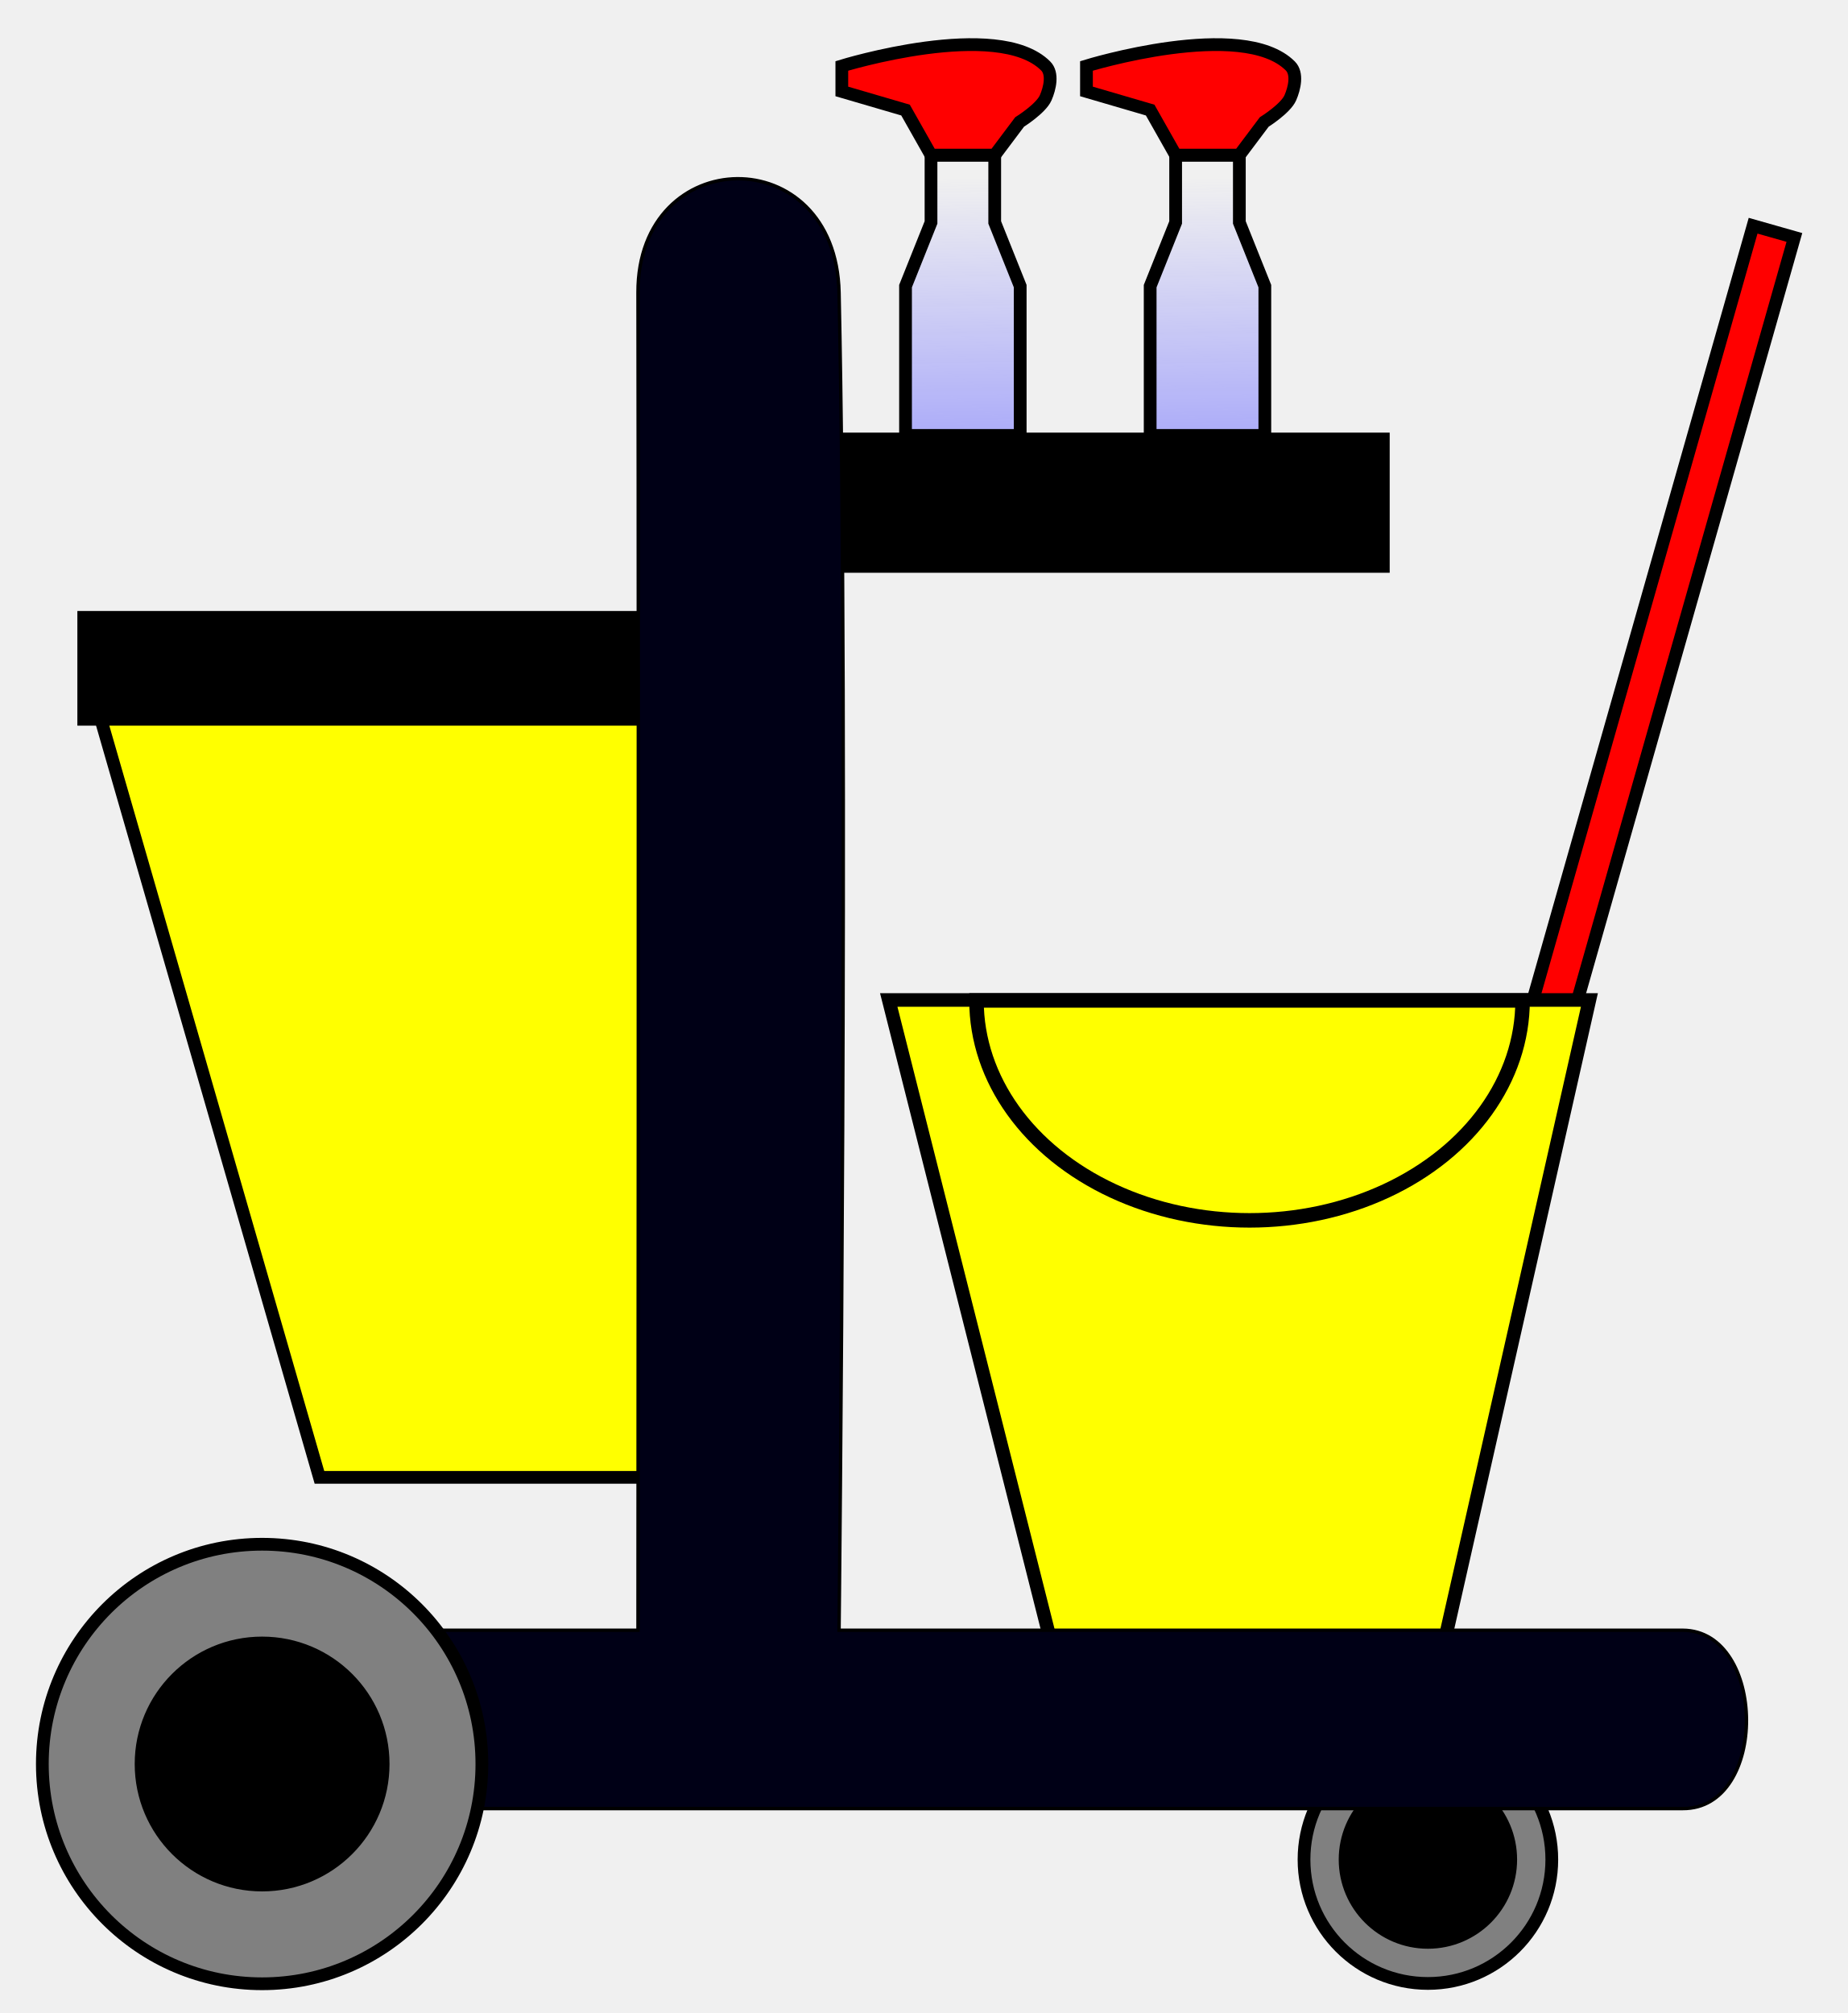
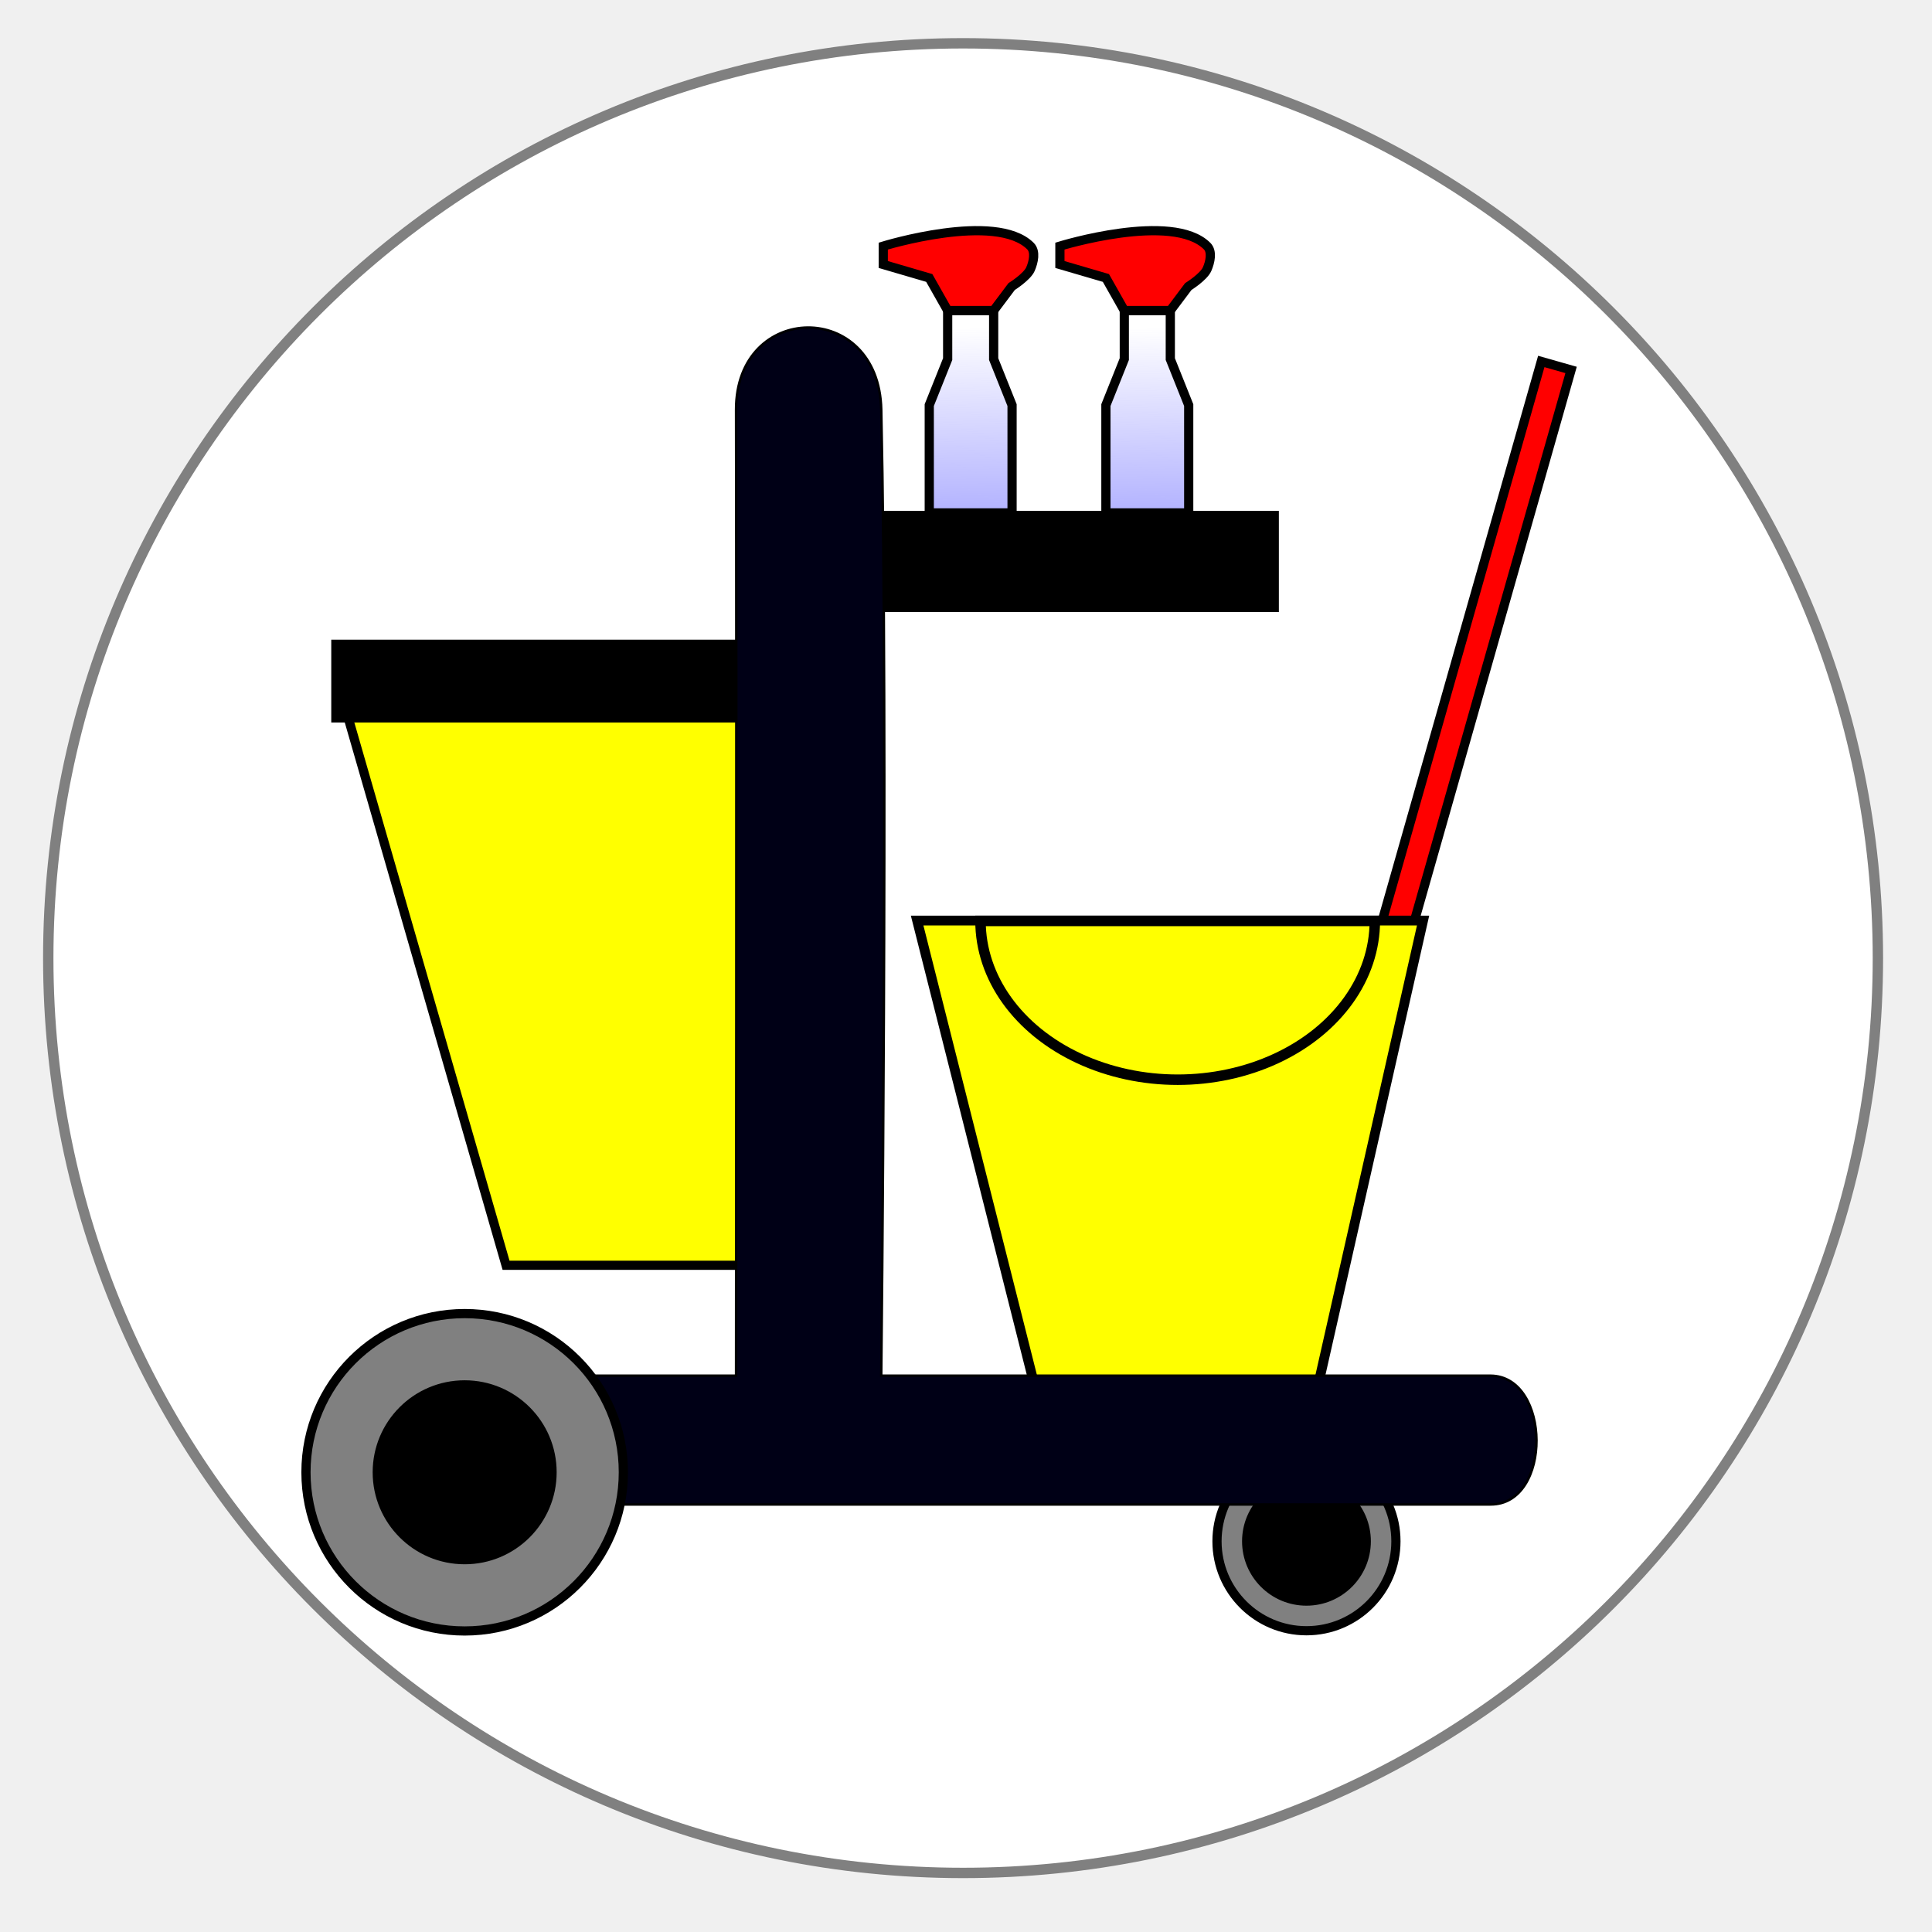
- <svg xmlns="http://www.w3.org/2000/svg" xmlns:ns1="http://www.openswatchbook.org/uri/2009/osb" xmlns:xlink="http://www.w3.org/1999/xlink" width="145mm" height="158mm" viewBox="0 0 145 158" version="1.1" id="svg8">
+ <svg xmlns="http://www.w3.org/2000/svg" xmlns:ns1="http://www.openswatchbook.org/uri/2009/osb" xmlns:xlink="http://www.w3.org/1999/xlink" width="210mm" height="210mm" viewBox="0 0 210 210" version="1.1" id="svg8">
  <defs id="defs2">
    <linearGradient id="linearGradient995">
      <stop style="stop-color:#8080ff;stop-opacity:1;" offset="0" id="stop991" />
      <stop style="stop-color:#8080ff;stop-opacity:0;" offset="1" id="stop993" />
    </linearGradient>
    <linearGradient id="linearGradient2944" ns1:paint="solid">
      <stop style="stop-color:#e9ebe9;stop-opacity:1;" offset="0" id="stop2942" />
    </linearGradient>
    <linearGradient xlink:href="#linearGradient995" id="linearGradient997" x1="109.435" y1="84.276" x2="108.874" y2="50.787" gradientUnits="userSpaceOnUse" />
    <linearGradient xlink:href="#linearGradient995" id="linearGradient997-4" x1="109.435" y1="84.276" x2="108.874" y2="50.787" gradientUnits="userSpaceOnUse" />
  </defs>
-   <g id="g891" transform="translate(-32.92761,-37.04356)">
-     <g id="g938">
-       <circle style="fill:#808080;fill-opacity:1;stroke:#000000;stroke-width:1;stroke-miterlimit:4;stroke-dasharray:none" id="path884" cx="145" cy="183" r="9.724" />
-       <ellipse style="fill:#000000;fill-opacity:1;stroke:#000000;stroke-width:0.516;stroke-miterlimit:4;stroke-dasharray:none" id="path934" cx="145" cy="183" rx="6.742" ry="6.742" />
-     </g>
-     <path style="fill:#ffff00;fill-opacity:1;stroke:#000000;stroke-width:1;stroke-linecap:butt;stroke-linejoin:miter;stroke-miterlimit:4;stroke-dasharray:none;stroke-opacity:1" d="M 84,153 H 58 L 40.411,92 H 84 Z" id="path950" />
-     <rect style="fill:#ff0000;fill-opacity:1;stroke:#000000;stroke-width:1;stroke-miterlimit:4;stroke-dasharray:none;stroke-opacity:1" id="rect974" width="3.368" height="108.511" x="178.999" y="6.033" transform="rotate(15.87275)" ry="0" />
-     <g id="g978" style="fill:#ffff00;fill-opacity:1">
-       <rect style="fill:#ffff00;fill-opacity:1;stroke:#000000;stroke-width:0;stroke-miterlimit:4;stroke-dasharray:none;stroke-opacity:1" id="rect980" width="27.744" height="44.582" x="116.342" y="115.473" />
-       <path style="fill:#ffff00;fill-opacity:1;stroke:#000000;stroke-width:1.063;stroke-linecap:butt;stroke-linejoin:miter;stroke-miterlimit:4;stroke-dasharray:none;stroke-opacity:1" d="m 157.676,115.531 -11.959,52.937 h -29.667 l -13.368,-52.937 z" id="path960" />
-       <path style="fill:#ffff00;fill-opacity:1;stroke:#000000;stroke-width:1.138;stroke-miterlimit:4;stroke-dasharray:none;stroke-opacity:1" id="path970" d="m 152.431,115.569 a 21.431,17.26 0 0 1 -10.715,14.948 21.431,17.26 0 0 1 -21.431,0 21.431,17.26 0 0 1 -10.715,-14.948 H 131 Z" />
-     </g>
-     <g id="g946">
-       <rect style="fill:#000000;fill-opacity:1;stroke:none;stroke-width:1.094;stroke-miterlimit:4;stroke-dasharray:none" id="rect940" width="45" height="9" x="39" y="85" />
-       <rect style="fill:#000000;fill-opacity:1;stroke:#000000;stroke-width:0.428;stroke-miterlimit:4;stroke-dasharray:none" id="rect899" width="44.572" height="10.572" x="97.214" y="71.214" />
-       <path style="display:inline;fill:#000016;fill-opacity:1;stroke:#000000;stroke-width:0.265px;stroke-linecap:butt;stroke-linejoin:miter;stroke-opacity:1" d="m 83,165 c 0,0 0.065,-70 0,-105 -0.022,-11.765 15.524,-12.045 15.783,0 0.752,34.992 0,105 0,105 0,0 45.318,9.7e-4 66.217,0 6.597,0.031 6.747,14.035 0,14 H 47 v -14 z" id="path882" />
-     </g>
-     <g id="g897" style="fill:none;fill-opacity:1">
-       <circle style="fill:#808080;fill-opacity:1;stroke:#000000;stroke-width:1;stroke-miterlimit:4;stroke-dasharray:none" id="path886" cx="53.5" cy="175.5" r="17.249" />
-       <circle style="fill:#000000;fill-opacity:1;stroke:#000000;stroke-width:0.393;stroke-miterlimit:4;stroke-dasharray:none" id="path893" cx="53.5" cy="175.5" r="9.803" />
-     </g>
-     <g id="g989" transform="translate(0,0.2201067)">
-       <path style="fill:url(#linearGradient997);fill-opacity:1;stroke:#000000;stroke-width:1;stroke-linecap:butt;stroke-linejoin:miter;stroke-miterlimit:4;stroke-dasharray:none;stroke-opacity:1" d="m 106,49 h 5 v 5.283 l 2,5 V 71 h -9 V 59.283 l 2,-5 z" id="path983" />
-       <path style="display:inline;fill:#ff0000;fill-opacity:1;stroke:#000000;stroke-width:1;stroke-linecap:butt;stroke-linejoin:miter;stroke-miterlimit:4;stroke-dasharray:none;stroke-opacity:1" d="M 106,49 104,45.463 99,44 v -2 c 0,0 12.229,-3.771 16,0 0.589,0.589 0.333,1.736 0,2.5 -0.372,0.853 -2.047,1.898 -2.047,1.898 L 111,49 Z" id="path985" />
-     </g>
-     <g id="g989-1" transform="translate(19.20064,0.2201067)">
-       <path style="fill:url(#linearGradient997-4);fill-opacity:1;stroke:#000000;stroke-width:1;stroke-linecap:butt;stroke-linejoin:miter;stroke-miterlimit:4;stroke-dasharray:none;stroke-opacity:1" d="m 106,49 h 5 v 5.283 l 2,5 V 71 h -9 V 59.283 l 2,-5 z" id="path983-8" />
-       <path style="display:inline;fill:#ff0000;fill-opacity:1;stroke:#000000;stroke-width:1;stroke-linecap:butt;stroke-linejoin:miter;stroke-miterlimit:4;stroke-dasharray:none;stroke-opacity:1" d="M 106,49 104,45.463 99,44 v -2 c 0,0 12.229,-3.771 16,0 0.589,0.589 0.333,1.736 0,2.5 -0.372,0.853 -2.047,1.898 -2.047,1.898 L 111,49 Z" id="path985-5" />
+   <g id="g900" transform="translate(29.93419,21.57389)">
+     <circle style="fill:#ffffff;stroke:#808080;stroke-width:1.127;stroke-opacity:1" id="path872" cx="74.748" cy="82.569" r="99.437" />
+     <g id="g891" transform="translate(-32.92761,-37.04356)">
+       <g id="g938">
+         <circle style="fill:#808080;fill-opacity:1;stroke:#000000;stroke-width:1;stroke-miterlimit:4;stroke-dasharray:none" id="path884" cx="145" cy="183" r="9.724" />
+         <ellipse style="fill:#000000;fill-opacity:1;stroke:#000000;stroke-width:0.516;stroke-miterlimit:4;stroke-dasharray:none" id="path934" cx="145" cy="183" rx="6.742" ry="6.742" />
+       </g>
+       <path style="fill:#ffff00;fill-opacity:1;stroke:#000000;stroke-width:1;stroke-linecap:butt;stroke-linejoin:miter;stroke-miterlimit:4;stroke-dasharray:none;stroke-opacity:1" d="M 84,153 H 58 L 40.411,92 H 84 Z" id="path950" />
+       <rect style="fill:#ff0000;fill-opacity:1;stroke:#000000;stroke-width:1;stroke-miterlimit:4;stroke-dasharray:none;stroke-opacity:1" id="rect974" width="3.368" height="108.511" x="178.999" y="6.033" transform="rotate(15.87275)" ry="0" />
+       <g id="g978" style="fill:#ffff00;fill-opacity:1">
+         <rect style="fill:#ffff00;fill-opacity:1;stroke:#000000;stroke-width:0;stroke-miterlimit:4;stroke-dasharray:none;stroke-opacity:1" id="rect980" width="27.744" height="44.582" x="116.342" y="115.473" />
+         <path style="fill:#ffff00;fill-opacity:1;stroke:#000000;stroke-width:1.063;stroke-linecap:butt;stroke-linejoin:miter;stroke-miterlimit:4;stroke-dasharray:none;stroke-opacity:1" d="m 157.676,115.531 -11.959,52.937 h -29.667 l -13.368,-52.937 z" id="path960" />
+         <path style="fill:#ffff00;fill-opacity:1;stroke:#000000;stroke-width:1.138;stroke-miterlimit:4;stroke-dasharray:none;stroke-opacity:1" id="path970" d="m 152.431,115.569 a 21.431,17.26 0 0 1 -10.715,14.948 21.431,17.26 0 0 1 -21.431,0 21.431,17.26 0 0 1 -10.715,-14.948 H 131 Z" />
+       </g>
+       <g id="g946">
+         <rect style="fill:#000000;fill-opacity:1;stroke:none;stroke-width:1.094;stroke-miterlimit:4;stroke-dasharray:none" id="rect940" width="45" height="9" x="39" y="85" />
+         <rect style="fill:#000000;fill-opacity:1;stroke:#000000;stroke-width:0.428;stroke-miterlimit:4;stroke-dasharray:none" id="rect899" width="44.572" height="10.572" x="97.214" y="71.214" />
+         <path style="display:inline;fill:#000016;fill-opacity:1;stroke:#000000;stroke-width:0.265px;stroke-linecap:butt;stroke-linejoin:miter;stroke-opacity:1" d="m 83,165 c 0,0 0.065,-70 0,-105 -0.022,-11.765 15.524,-12.045 15.783,0 0.752,34.992 0,105 0,105 0,0 45.318,9.7e-4 66.217,0 6.597,0.031 6.747,14.035 0,14 H 47 v -14 z" id="path882" />
+       </g>
+       <g id="g897" style="fill:none;fill-opacity:1">
+         <circle style="fill:#808080;fill-opacity:1;stroke:#000000;stroke-width:1;stroke-miterlimit:4;stroke-dasharray:none" id="path886" cx="53.5" cy="175.5" r="17.249" />
+         <circle style="fill:#000000;fill-opacity:1;stroke:#000000;stroke-width:0.393;stroke-miterlimit:4;stroke-dasharray:none" id="path893" cx="53.5" cy="175.5" r="9.803" />
+       </g>
+       <g id="g989" transform="translate(0,0.2201067)">
+         <path style="fill:url(#linearGradient997);fill-opacity:1;stroke:#000000;stroke-width:1;stroke-linecap:butt;stroke-linejoin:miter;stroke-miterlimit:4;stroke-dasharray:none;stroke-opacity:1" d="m 106,49 h 5 v 5.283 l 2,5 V 71 h -9 V 59.283 l 2,-5 z" id="path983" />
+         <path style="display:inline;fill:#ff0000;fill-opacity:1;stroke:#000000;stroke-width:1;stroke-linecap:butt;stroke-linejoin:miter;stroke-miterlimit:4;stroke-dasharray:none;stroke-opacity:1" d="M 106,49 104,45.463 99,44 v -2 c 0,0 12.229,-3.771 16,0 0.589,0.589 0.333,1.736 0,2.5 -0.372,0.853 -2.047,1.898 -2.047,1.898 L 111,49 Z" id="path985" />
+       </g>
+       <g id="g989-1" transform="translate(19.20064,0.2201067)">
+         <path style="fill:url(#linearGradient997-4);fill-opacity:1;stroke:#000000;stroke-width:1;stroke-linecap:butt;stroke-linejoin:miter;stroke-miterlimit:4;stroke-dasharray:none;stroke-opacity:1" d="m 106,49 h 5 v 5.283 l 2,5 V 71 h -9 V 59.283 l 2,-5 z" id="path983-8" />
+         <path style="display:inline;fill:#ff0000;fill-opacity:1;stroke:#000000;stroke-width:1;stroke-linecap:butt;stroke-linejoin:miter;stroke-miterlimit:4;stroke-dasharray:none;stroke-opacity:1" d="M 106,49 104,45.463 99,44 v -2 c 0,0 12.229,-3.771 16,0 0.589,0.589 0.333,1.736 0,2.5 -0.372,0.853 -2.047,1.898 -2.047,1.898 L 111,49 Z" id="path985-5" />
+       </g>
    </g>
  </g>
</svg>
